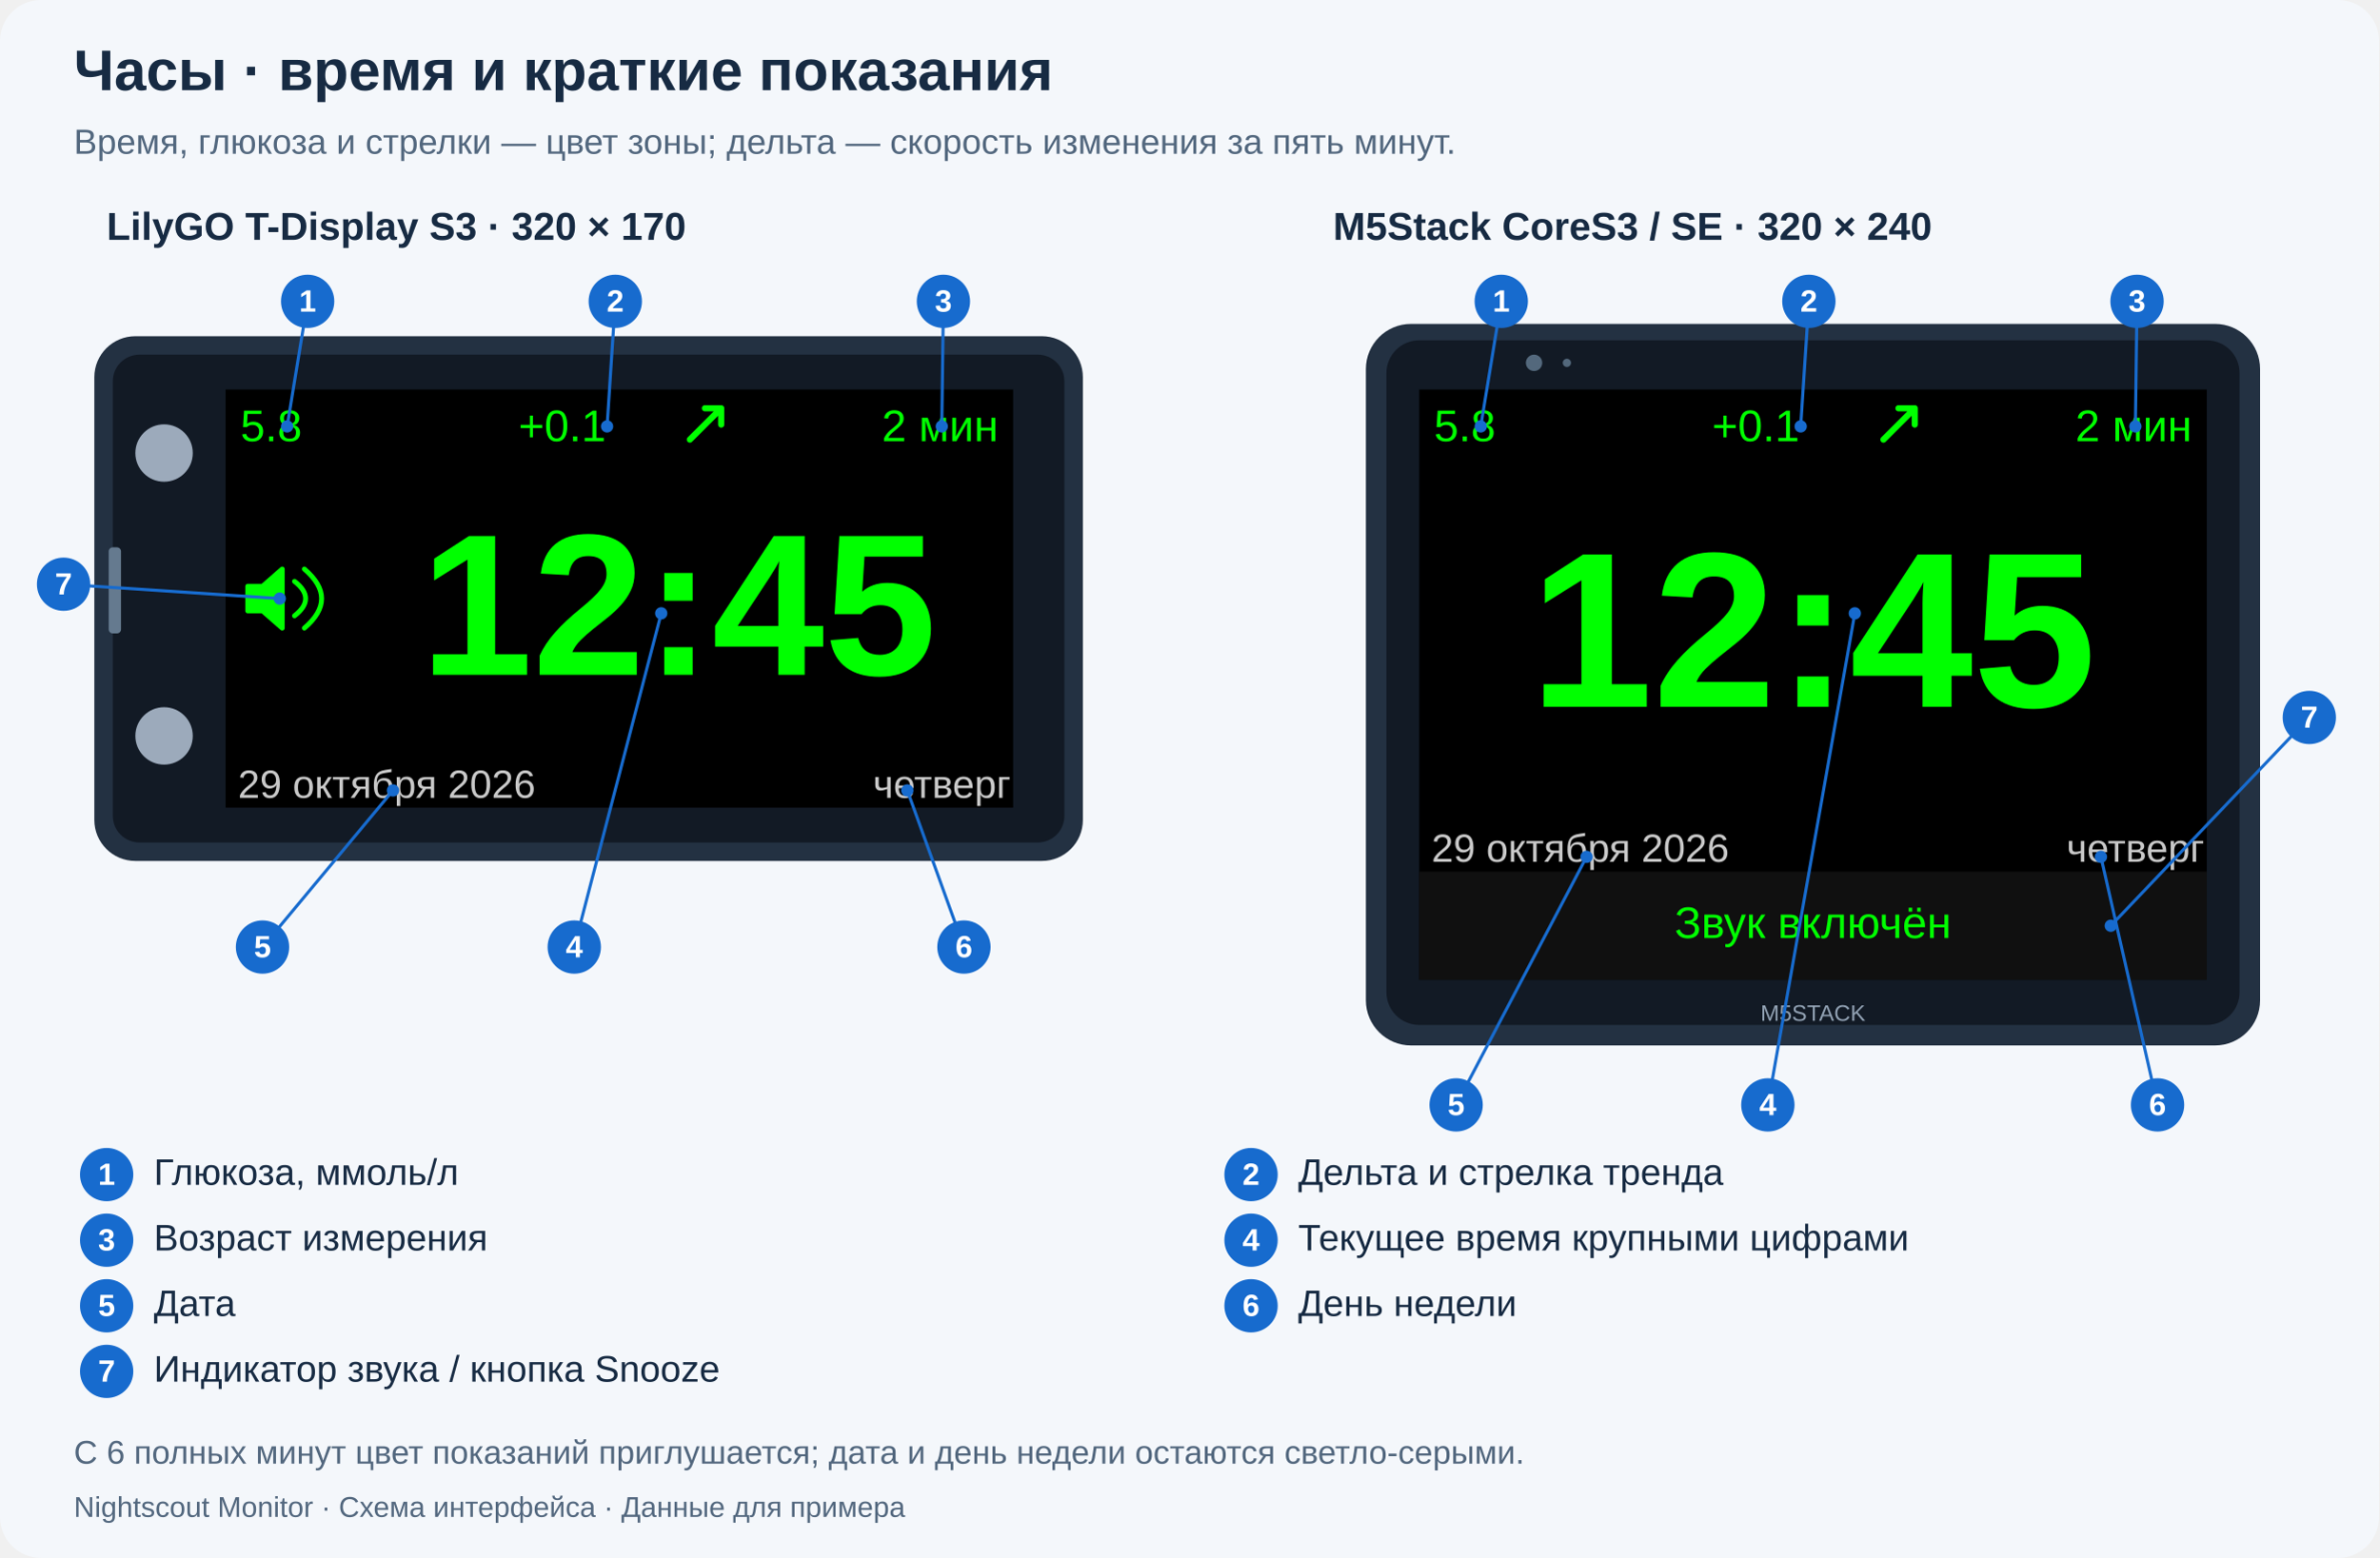
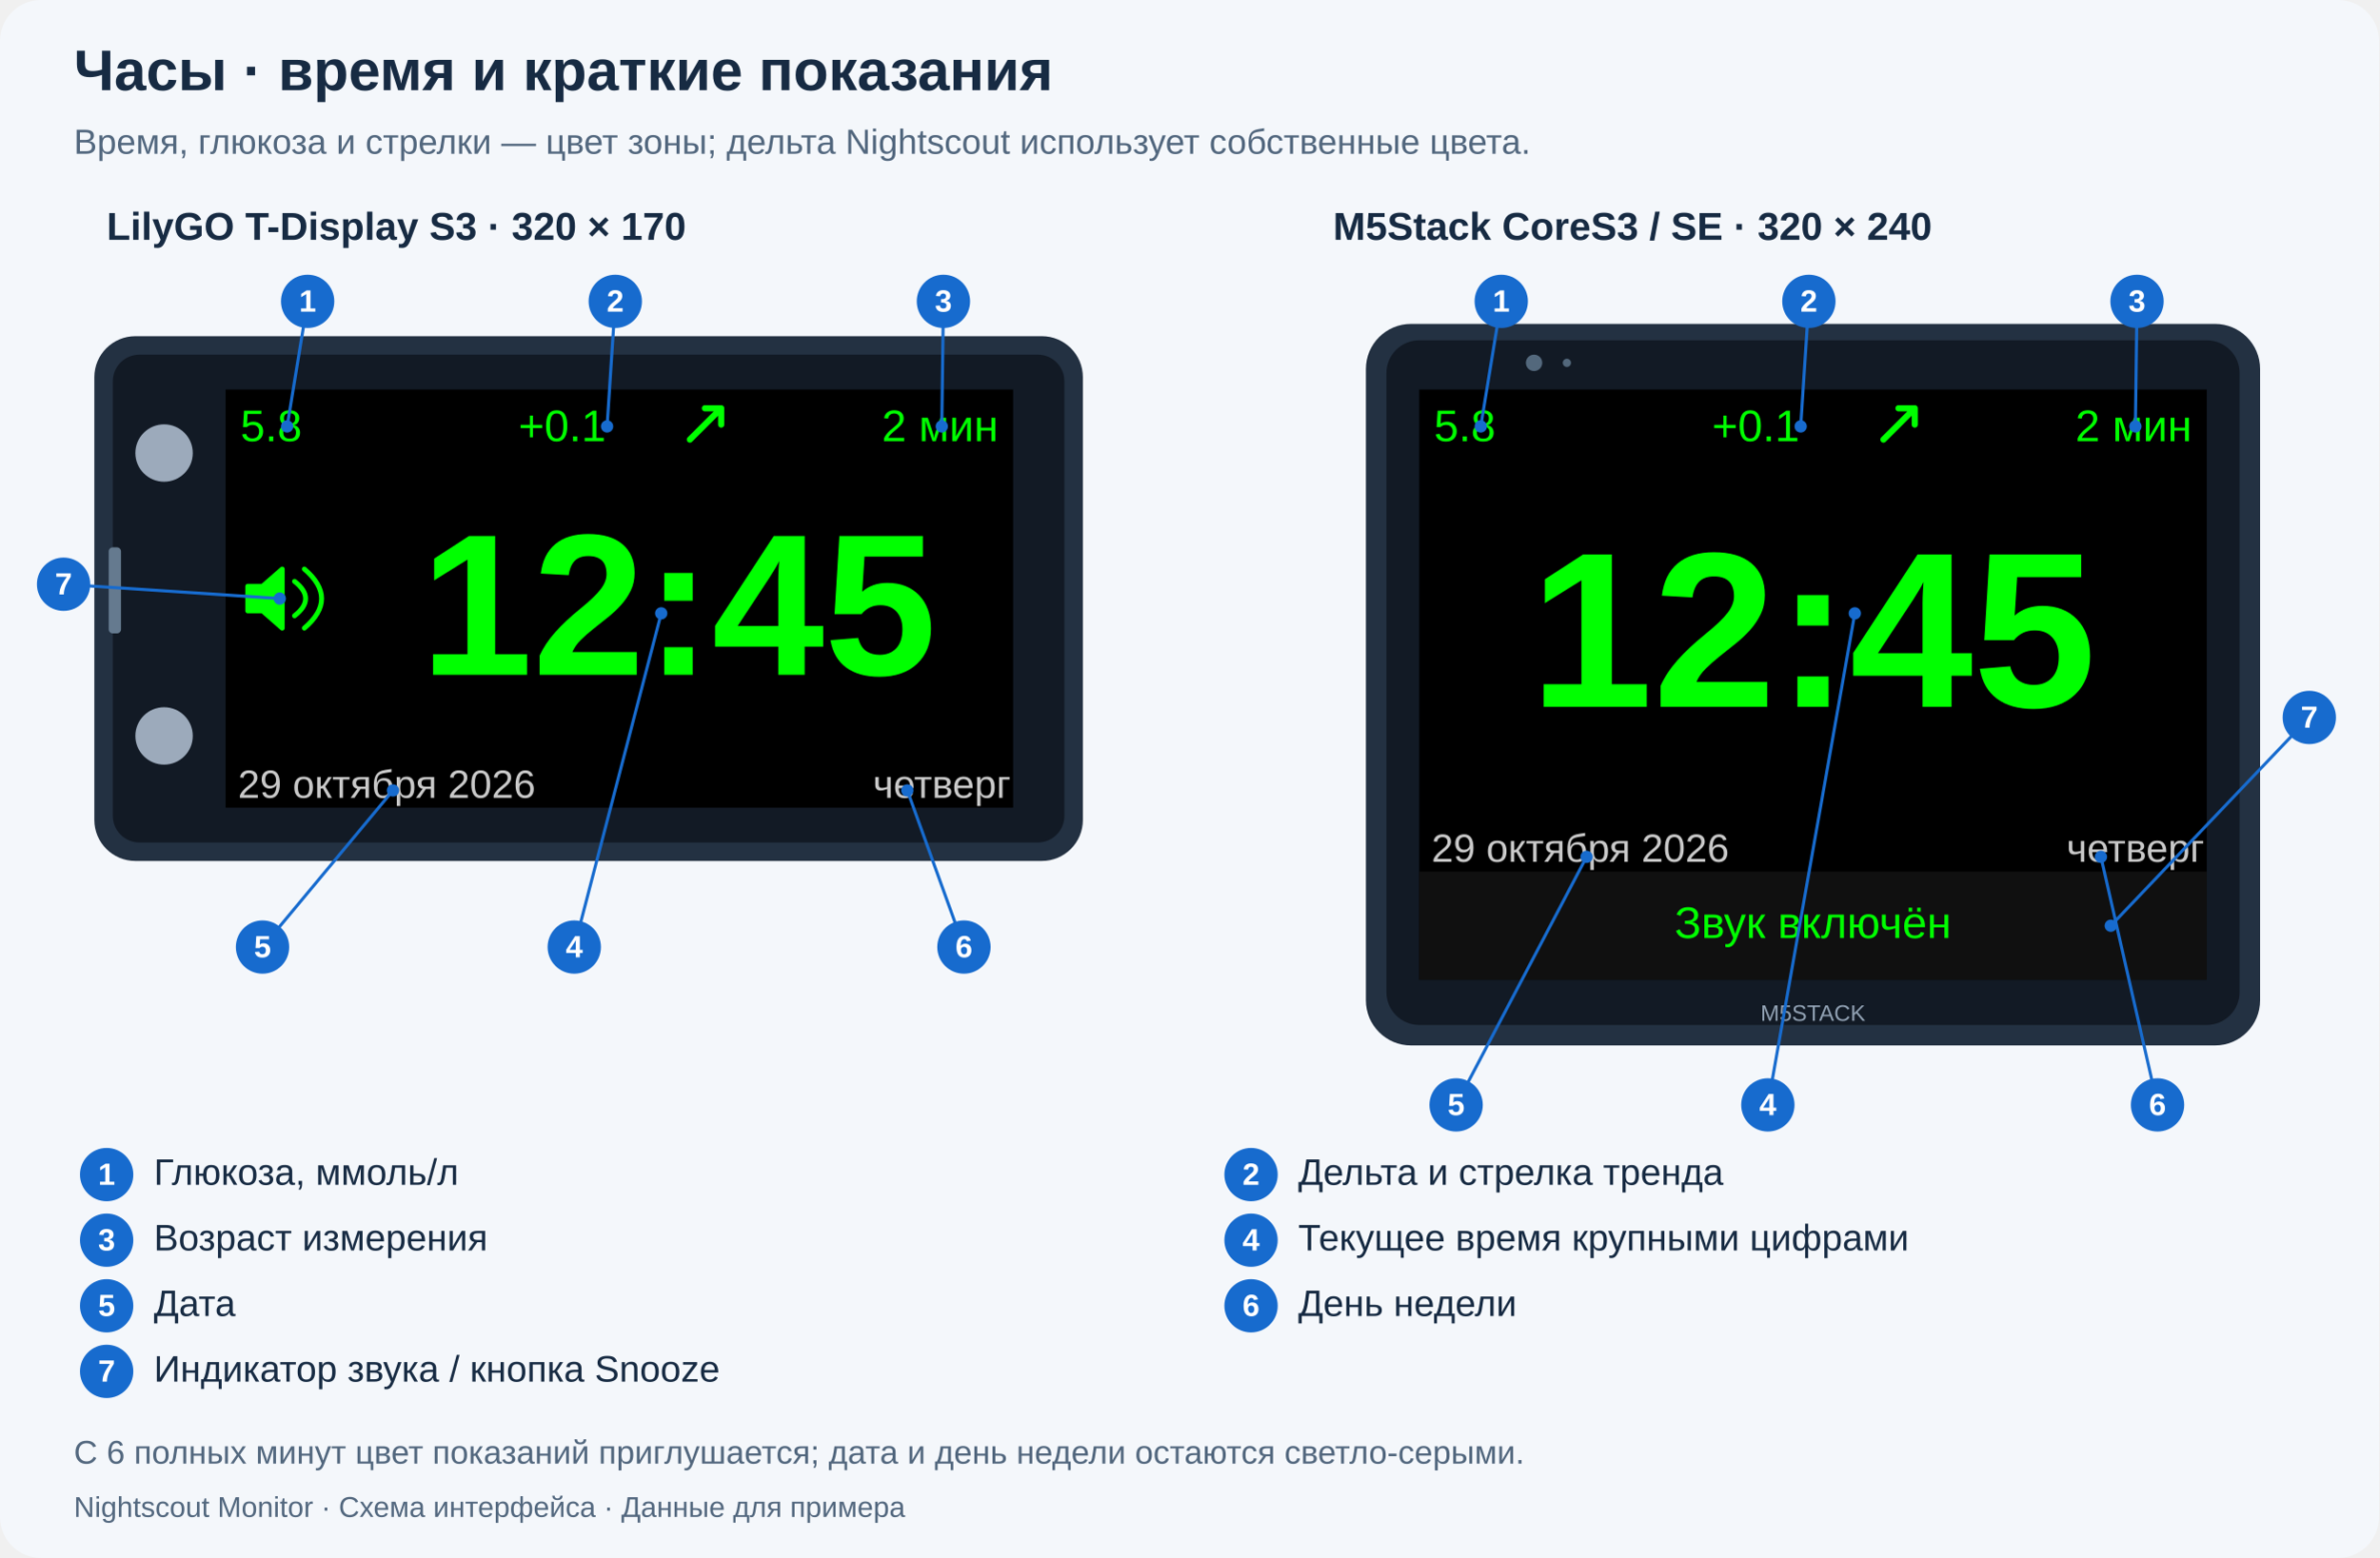
<svg xmlns="http://www.w3.org/2000/svg" width="1160" height="760" viewBox="0 0 1160 760" role="img" aria-labelledby="title desc">
  <rect x="0" y="0" width="1160" height="760" rx="20" fill="#f4f7fb" stroke="none" stroke-width="1" />
  <text x="36" y="44" fill="#172b43" font-size="28" font-weight="700" text-anchor="start" font-family="Arial, sans-serif">Часы · время и краткие показания</text>
-   <text x="36" y="75" fill="#52677e" font-size="17" font-weight="400" text-anchor="start" font-family="Arial, sans-serif">Время, глюкоза и стрелки — цвет зоны; дельта — скорость изменения за пять минут.</text>
+   <text x="36" y="75" fill="#52677e" font-size="17" font-weight="400" text-anchor="start" font-family="Arial, sans-serif">Время, глюкоза и стрелки — цвет зоны; дельта Nightscout использует собственные цвета.</text>
  <text x="52" y="117" fill="#172b43" font-size="19" font-weight="700" text-anchor="start" font-family="Arial, sans-serif">LilyGO T-Display S3 · 320 × 170</text>
  <text x="650" y="117" fill="#172b43" font-size="19" font-weight="700" text-anchor="start" font-family="Arial, sans-serif">M5Stack CoreS3 / SE · 320 × 240</text>
  <rect x="46" y="164" width="482" height="256" rx="20" fill="#233142" stroke="none" stroke-width="1" />
  <rect x="55" y="173" width="464" height="238" rx="13" fill="#121a25" stroke="none" stroke-width="1" />
  <circle cx="80" cy="221" r="14" fill="#9caabb" />
  <circle cx="80" cy="359" r="14" fill="#9caabb" />
  <rect x="53" y="267" width="6" height="42" rx="2" fill="#657a8f" stroke="none" stroke-width="1" />
  <g transform="translate(110 190) scale(1.2)">
    <rect x="0" y="0" width="320" height="170" rx="0" fill="#000" stroke="none" stroke-width="1" />
    <text x="6" y="21" fill="#00ff00" font-size="18" font-weight="400" text-anchor="start" font-family="Arial, sans-serif">5.8</text>
    <text x="119" y="21" fill="#00ff00" font-size="18" font-weight="400" text-anchor="start" font-family="Arial, sans-serif">+0.1</text>
    <g transform="translate(195 14) rotate(-45) scale(0.36)">
      <path d="M-25 0 H25 M12 -13 L25 0 L12 13" fill="none" stroke="#00ff00" stroke-width="7" stroke-linecap="round" stroke-linejoin="round" />
    </g>
    <text x="314" y="21" fill="#00ff00" font-size="18" font-weight="400" text-anchor="end" font-family="Arial, sans-serif">2 мин</text>
    <text x="184" y="116.0" fill="#00ff00" font-size="82" font-weight="700" text-anchor="middle" font-family="Arial Narrow, Arial, sans-serif">12:45</text>
    <text x="5" y="166" fill="#c8c8c8" font-size="16" font-weight="400" text-anchor="start" font-family="Arial, sans-serif">29 октября 2026</text>
    <text x="319" y="166" fill="#c8c8c8" font-size="16" font-weight="400" text-anchor="end" font-family="Arial, sans-serif">четверг</text>
    <g transform="translate(9 70.0) scale(1)">
      <path d="M0 10 H6 L14 3 V27 L6 20 H0 Z" fill="#00ff00" stroke="#00ff00" stroke-width="2" stroke-linecap="round" stroke-linejoin="round" />
      <path d="M19 8 Q28 15 19 22 M23 3 Q37 15 23 27" fill="none" stroke="#00ff00" stroke-width="2" stroke-linecap="round" stroke-linejoin="round" />
    </g>
  </g>
  <path d="M150 147 L140.0 208.0" fill="none" stroke="#176bce" stroke-width="1.5" stroke-linecap="round" stroke-linejoin="round" />
  <circle cx="140.0" cy="208.0" r="3" fill="#176bce" />
  <circle cx="150" cy="147" r="13" fill="#176bce" />
  <text x="150" y="152" fill="white" font-size="15" font-weight="700" text-anchor="middle" font-family="Arial, sans-serif">1</text>
  <path d="M300 147 L296.0 208.0" fill="none" stroke="#176bce" stroke-width="1.5" stroke-linecap="round" stroke-linejoin="round" />
  <circle cx="296.0" cy="208.0" r="3" fill="#176bce" />
  <circle cx="300" cy="147" r="13" fill="#176bce" />
  <text x="300" y="152" fill="white" font-size="15" font-weight="700" text-anchor="middle" font-family="Arial, sans-serif">2</text>
  <path d="M460 147 L459.2 208.0" fill="none" stroke="#176bce" stroke-width="1.5" stroke-linecap="round" stroke-linejoin="round" />
  <circle cx="459.2" cy="208.0" r="3" fill="#176bce" />
  <circle cx="460" cy="147" r="13" fill="#176bce" />
  <text x="460" y="152" fill="white" font-size="15" font-weight="700" text-anchor="middle" font-family="Arial, sans-serif">3</text>
  <path d="M280 462 L322.4 299.2" fill="none" stroke="#176bce" stroke-width="1.5" stroke-linecap="round" stroke-linejoin="round" />
  <circle cx="322.4" cy="299.2" r="3" fill="#176bce" />
  <circle cx="280" cy="462" r="13" fill="#176bce" />
  <text x="280" y="467" fill="white" font-size="15" font-weight="700" text-anchor="middle" font-family="Arial, sans-serif">4</text>
  <path d="M128 462 L191.6 385.6" fill="none" stroke="#176bce" stroke-width="1.5" stroke-linecap="round" stroke-linejoin="round" />
  <circle cx="191.6" cy="385.6" r="3" fill="#176bce" />
  <circle cx="128" cy="462" r="13" fill="#176bce" />
  <text x="128" y="467" fill="white" font-size="15" font-weight="700" text-anchor="middle" font-family="Arial, sans-serif">5</text>
  <path d="M470 462 L442.4 385.6" fill="none" stroke="#176bce" stroke-width="1.5" stroke-linecap="round" stroke-linejoin="round" />
  <circle cx="442.4" cy="385.6" r="3" fill="#176bce" />
  <circle cx="470" cy="462" r="13" fill="#176bce" />
  <text x="470" y="467" fill="white" font-size="15" font-weight="700" text-anchor="middle" font-family="Arial, sans-serif">6</text>
  <path d="M31 285 L136.4 292.0" fill="none" stroke="#176bce" stroke-width="1.5" stroke-linecap="round" stroke-linejoin="round" />
  <circle cx="136.4" cy="292.0" r="3" fill="#176bce" />
  <circle cx="31" cy="285" r="13" fill="#176bce" />
  <text x="31" y="290" fill="white" font-size="15" font-weight="700" text-anchor="middle" font-family="Arial, sans-serif">7</text>
  <rect x="666" y="158" width="436" height="352" rx="22" fill="#233142" stroke="none" stroke-width="1" />
  <rect x="676" y="166" width="416" height="334" rx="16" fill="#121a25" stroke="none" stroke-width="1" />
  <circle cx="748" cy="177" r="4" fill="#53687c" />
  <circle cx="764" cy="177" r="2" fill="#53687c" />
  <text x="884" y="498" fill="#91a1b3" font-size="11" font-weight="400" text-anchor="middle" font-family="Arial, sans-serif">M5STACK</text>
  <g transform="translate(692 190) scale(1.2)">
    <rect x="0" y="0" width="320" height="240" rx="0" fill="#000" stroke="none" stroke-width="1" />
    <text x="6" y="21" fill="#00ff00" font-size="18" font-weight="400" text-anchor="start" font-family="Arial, sans-serif">5.8</text>
    <text x="119" y="21" fill="#00ff00" font-size="18" font-weight="400" text-anchor="start" font-family="Arial, sans-serif">+0.1</text>
    <g transform="translate(195 14) rotate(-45) scale(0.36)">
      <path d="M-25 0 H25 M12 -13 L25 0 L12 13" fill="none" stroke="#00ff00" stroke-width="7" stroke-linecap="round" stroke-linejoin="round" />
    </g>
    <text x="314" y="21" fill="#00ff00" font-size="18" font-weight="400" text-anchor="end" font-family="Arial, sans-serif">2 мин</text>
    <text x="160" y="129.0" fill="#00ff00" font-size="90" font-weight="700" text-anchor="middle" font-family="Arial Narrow, Arial, sans-serif">12:45</text>
    <text x="5" y="192" fill="#c8c8c8" font-size="16" font-weight="400" text-anchor="start" font-family="Arial, sans-serif">29 октября 2026</text>
    <text x="319" y="192" fill="#c8c8c8" font-size="16" font-weight="400" text-anchor="end" font-family="Arial, sans-serif">четверг</text>
    <rect x="0" y="196" width="320" height="44" rx="0" fill="#101010" stroke="none" stroke-width="1" />
    <text x="160" y="223" fill="#00ff00" font-size="18" font-weight="400" text-anchor="middle" font-family="Arial, sans-serif">Звук включён</text>
  </g>
  <path d="M732 147 L722.0 208.0" fill="none" stroke="#176bce" stroke-width="1.5" stroke-linecap="round" stroke-linejoin="round" />
  <circle cx="722.0" cy="208.0" r="3" fill="#176bce" />
  <circle cx="732" cy="147" r="13" fill="#176bce" />
  <text x="732" y="152" fill="white" font-size="15" font-weight="700" text-anchor="middle" font-family="Arial, sans-serif">1</text>
  <path d="M882 147 L878.0 208.0" fill="none" stroke="#176bce" stroke-width="1.5" stroke-linecap="round" stroke-linejoin="round" />
  <circle cx="878.0" cy="208.0" r="3" fill="#176bce" />
  <circle cx="882" cy="147" r="13" fill="#176bce" />
  <text x="882" y="152" fill="white" font-size="15" font-weight="700" text-anchor="middle" font-family="Arial, sans-serif">2</text>
  <path d="M1042 147 L1041.2 208.0" fill="none" stroke="#176bce" stroke-width="1.5" stroke-linecap="round" stroke-linejoin="round" />
  <circle cx="1041.2" cy="208.0" r="3" fill="#176bce" />
  <circle cx="1042" cy="147" r="13" fill="#176bce" />
  <text x="1042" y="152" fill="white" font-size="15" font-weight="700" text-anchor="middle" font-family="Arial, sans-serif">3</text>
  <path d="M862 539 L904.4 299.2" fill="none" stroke="#176bce" stroke-width="1.5" stroke-linecap="round" stroke-linejoin="round" />
  <circle cx="904.4" cy="299.2" r="3" fill="#176bce" />
  <circle cx="862" cy="539" r="13" fill="#176bce" />
  <text x="862" y="544" fill="white" font-size="15" font-weight="700" text-anchor="middle" font-family="Arial, sans-serif">4</text>
  <path d="M710 539 L773.6 418.0" fill="none" stroke="#176bce" stroke-width="1.5" stroke-linecap="round" stroke-linejoin="round" />
  <circle cx="773.6" cy="418.0" r="3" fill="#176bce" />
  <circle cx="710" cy="539" r="13" fill="#176bce" />
  <text x="710" y="544" fill="white" font-size="15" font-weight="700" text-anchor="middle" font-family="Arial, sans-serif">5</text>
  <path d="M1052 539 L1024.4 418.0" fill="none" stroke="#176bce" stroke-width="1.5" stroke-linecap="round" stroke-linejoin="round" />
  <circle cx="1024.4" cy="418.0" r="3" fill="#176bce" />
  <circle cx="1052" cy="539" r="13" fill="#176bce" />
  <text x="1052" y="544" fill="white" font-size="15" font-weight="700" text-anchor="middle" font-family="Arial, sans-serif">6</text>
  <path d="M1126 350 L1029.2 451.6" fill="none" stroke="#176bce" stroke-width="1.5" stroke-linecap="round" stroke-linejoin="round" />
  <circle cx="1029.2" cy="451.6" r="3" fill="#176bce" />
  <circle cx="1126" cy="350" r="13" fill="#176bce" />
  <text x="1126" y="355" fill="white" font-size="15" font-weight="700" text-anchor="middle" font-family="Arial, sans-serif">7</text>
  <circle cx="52" cy="573" r="13" fill="#176bce" />
  <text x="52" y="578" fill="white" font-size="15" font-weight="700" text-anchor="middle" font-family="Arial, sans-serif">1</text>
  <text x="75" y="578" fill="#172b43" font-size="18" font-weight="400" text-anchor="start" font-family="Arial, sans-serif">Глюкоза, ммоль/л</text>
  <circle cx="610" cy="573" r="13" fill="#176bce" />
  <text x="610" y="578" fill="white" font-size="15" font-weight="700" text-anchor="middle" font-family="Arial, sans-serif">2</text>
  <text x="633" y="578" fill="#172b43" font-size="18" font-weight="400" text-anchor="start" font-family="Arial, sans-serif">Дельта и стрелка тренда</text>
  <circle cx="52" cy="605" r="13" fill="#176bce" />
  <text x="52" y="610" fill="white" font-size="15" font-weight="700" text-anchor="middle" font-family="Arial, sans-serif">3</text>
  <text x="75" y="610" fill="#172b43" font-size="18" font-weight="400" text-anchor="start" font-family="Arial, sans-serif">Возраст измерения</text>
  <circle cx="610" cy="605" r="13" fill="#176bce" />
  <text x="610" y="610" fill="white" font-size="15" font-weight="700" text-anchor="middle" font-family="Arial, sans-serif">4</text>
  <text x="633" y="610" fill="#172b43" font-size="18" font-weight="400" text-anchor="start" font-family="Arial, sans-serif">Текущее время крупными цифрами</text>
  <circle cx="52" cy="637" r="13" fill="#176bce" />
  <text x="52" y="642" fill="white" font-size="15" font-weight="700" text-anchor="middle" font-family="Arial, sans-serif">5</text>
  <text x="75" y="642" fill="#172b43" font-size="18" font-weight="400" text-anchor="start" font-family="Arial, sans-serif">Дата</text>
  <circle cx="610" cy="637" r="13" fill="#176bce" />
  <text x="610" y="642" fill="white" font-size="15" font-weight="700" text-anchor="middle" font-family="Arial, sans-serif">6</text>
  <text x="633" y="642" fill="#172b43" font-size="18" font-weight="400" text-anchor="start" font-family="Arial, sans-serif">День недели</text>
  <circle cx="52" cy="669" r="13" fill="#176bce" />
  <text x="52" y="674" fill="white" font-size="15" font-weight="700" text-anchor="middle" font-family="Arial, sans-serif">7</text>
  <text x="75" y="674" fill="#172b43" font-size="18" font-weight="400" text-anchor="start" font-family="Arial, sans-serif">Индикатор звука / кнопка Snooze</text>
  <text x="36" y="714" fill="#52677e" font-size="16" font-weight="400" text-anchor="start" font-family="Arial, sans-serif">С 6 полных минут цвет показаний приглушается; дата и день недели остаются светло-серыми.</text>
  <text x="36" y="740" fill="#52677e" font-size="14" font-weight="400" text-anchor="start" font-family="Arial, sans-serif">Nightscout Monitor · Схема интерфейса · Данные для примера</text>
</svg>
